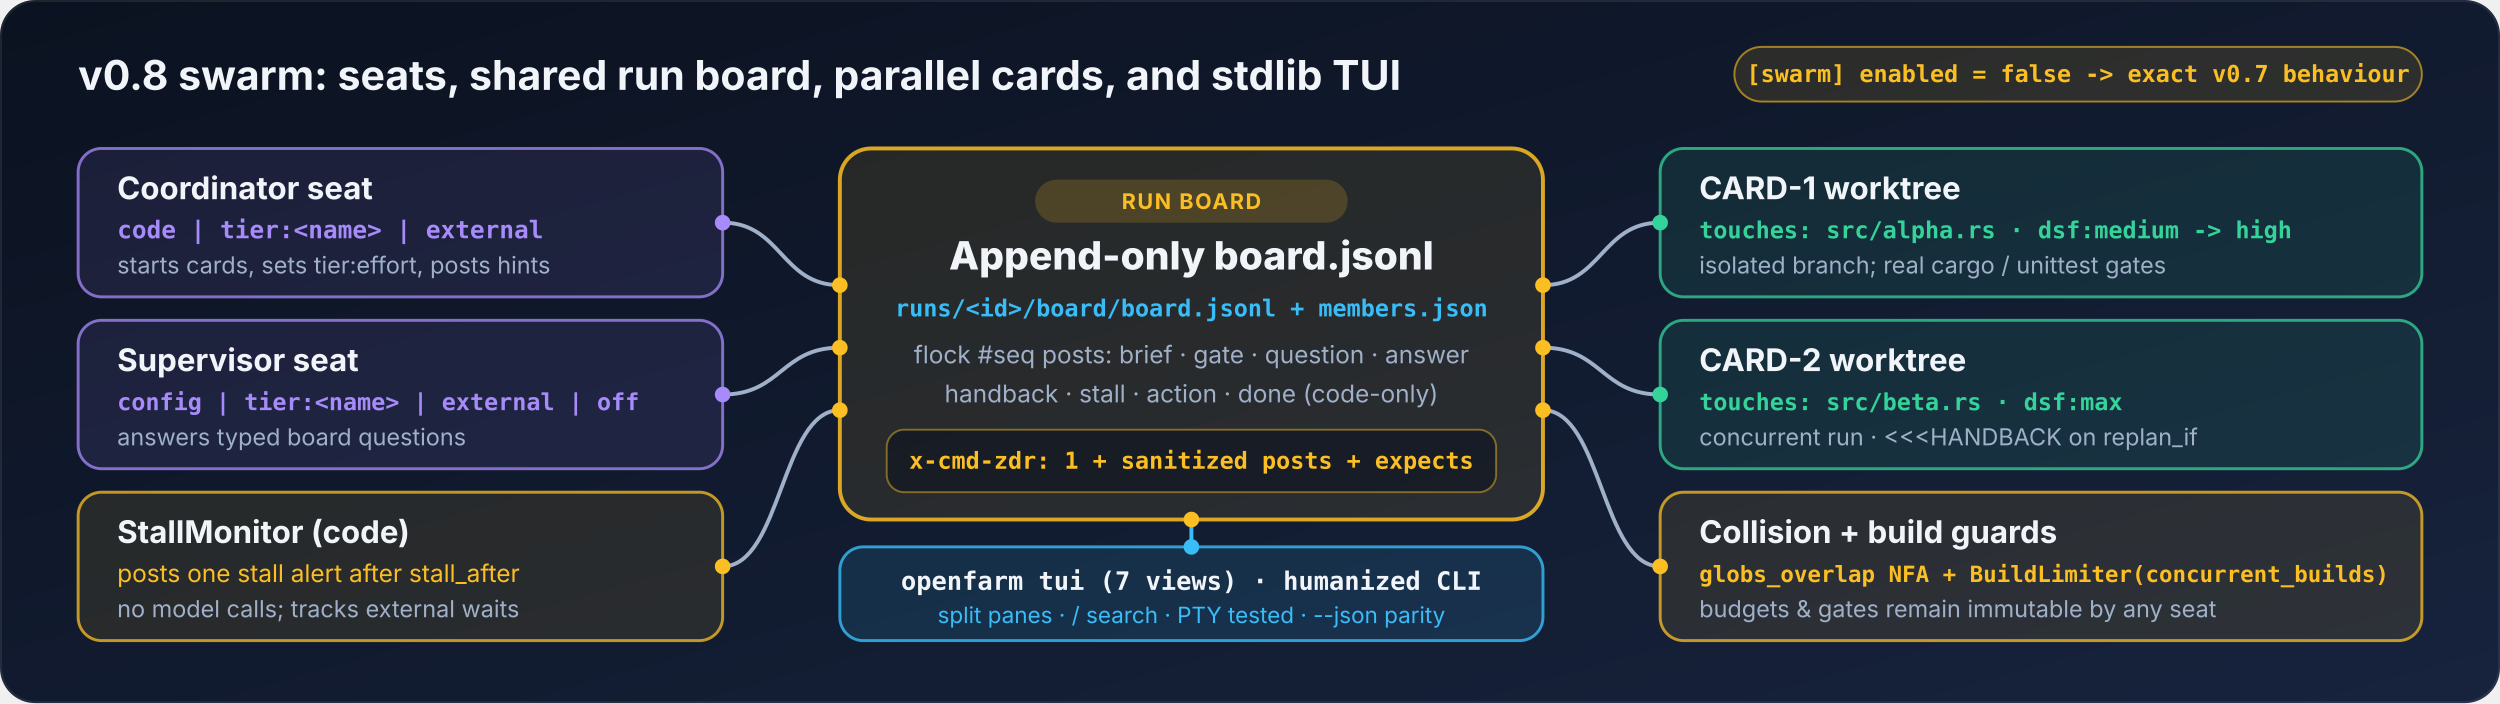
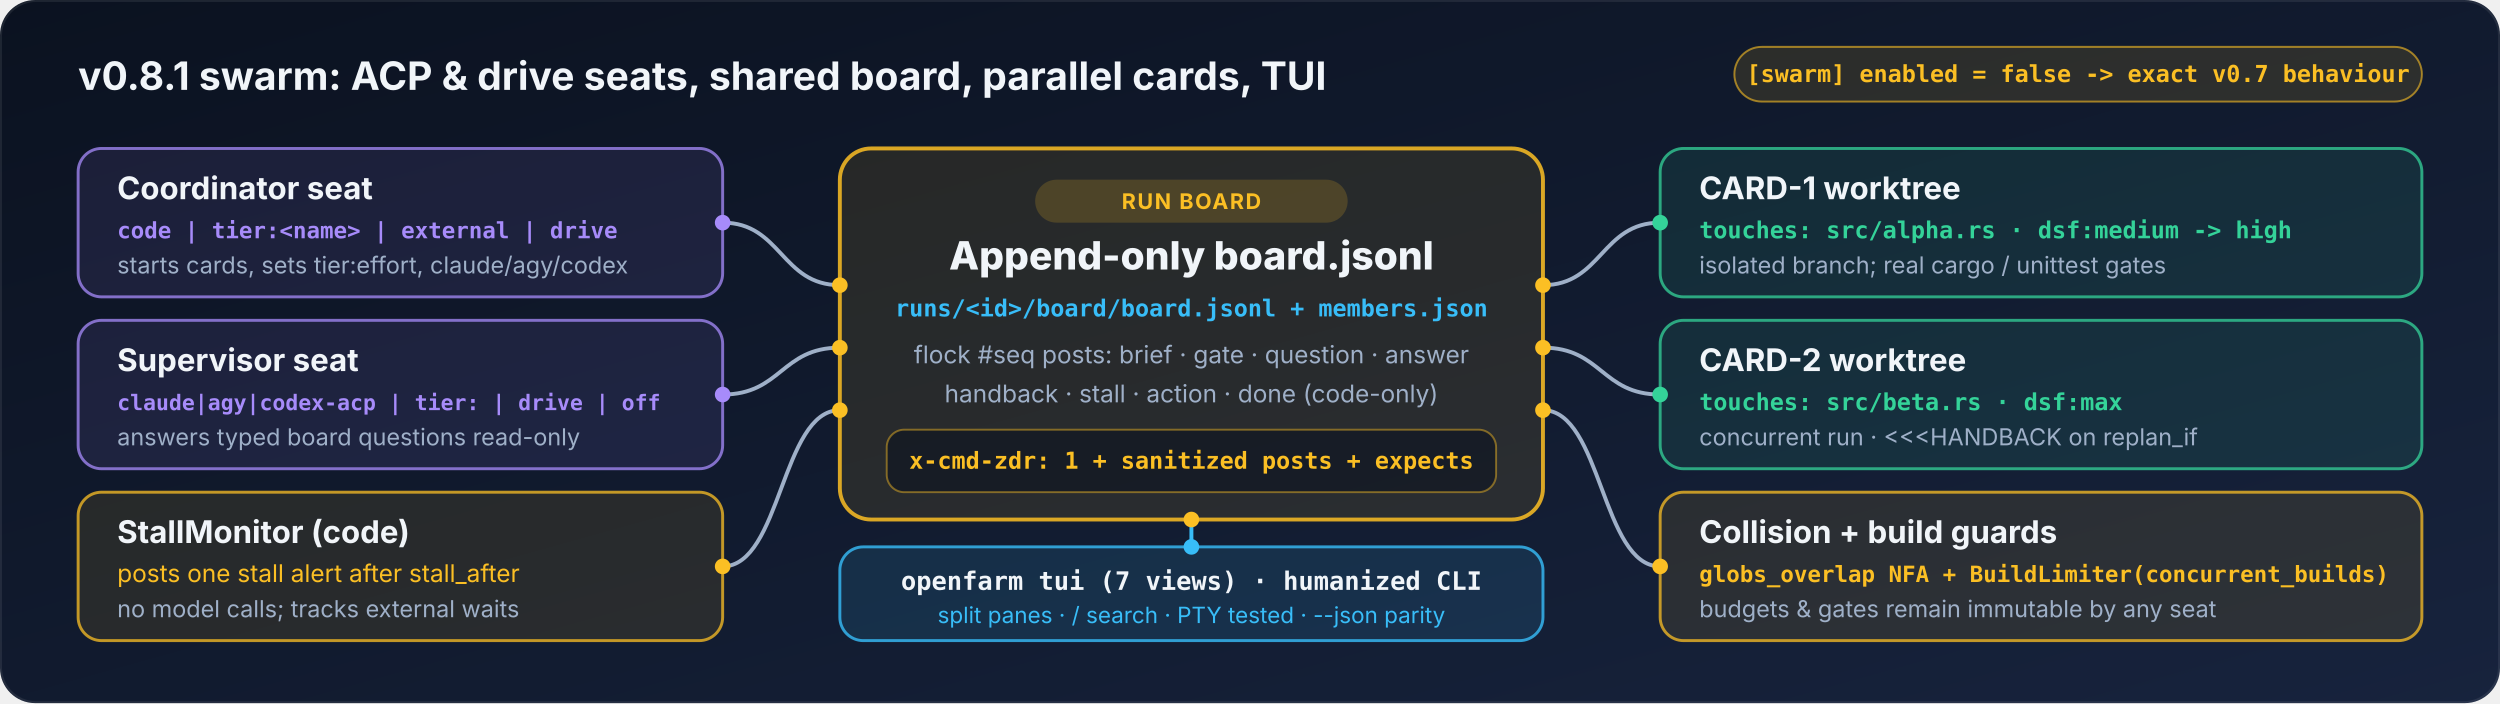
<svg xmlns="http://www.w3.org/2000/svg" width="1280" height="360" viewBox="0 0 1280 360" role="img" aria-labelledby="swarm-t swarm-d">
  <defs>
    <linearGradient id="bg" x1="0" y1="0" x2="1" y2="1">
      <stop offset="0" stop-color="#0b1220" />
      <stop offset="1" stop-color="#17233d" />
    </linearGradient>
  </defs>
  <rect x="0" y="0" width="1280" height="360" rx="18" fill="url(#bg)" />
  <rect x="0.5" y="0.5" width="1279" height="359" rx="18" fill="none" stroke="#ffffff" stroke-opacity="0.08" />
-   <text x="40" y="46" font-family="Inter, 'Segoe UI', -apple-system, Helvetica, Arial, sans-serif" font-size="21" font-weight="700" fill="#f1f5f9" text-anchor="start">v0.8 swarm: seats, shared run board, parallel cards, and stdlib TUI</text>
+   <text x="40" y="46" font-family="Inter, 'Segoe UI', -apple-system, Helvetica, Arial, sans-serif" font-size="20" font-weight="700" fill="#f1f5f9" text-anchor="start">v0.8.1 swarm: ACP &amp; drive seats, shared board, parallel cards, TUI</text>
  <rect x="888" y="24" width="352" height="28" rx="14" fill="#fbbf24" fill-opacity="0.12" stroke="#fbbf24" stroke-opacity="0.6" />
  <text x="1064" y="42" font-family="ui-monospace, SFMono-Regular, Menlo, Consolas, 'DejaVu Sans Mono', monospace" font-size="12" font-weight="600" fill="#fbbf24" text-anchor="middle">[swarm] enabled = false -&gt; exact v0.7 behaviour</text>
  <rect x="40" y="76" width="330" height="76" rx="12" fill="#a78bfa" fill-opacity="0.10" stroke="#a78bfa" stroke-opacity="0.75" stroke-width="1.5" />
  <text x="60" y="102" font-family="Inter, 'Segoe UI', -apple-system, Helvetica, Arial, sans-serif" font-size="16" font-weight="700" fill="#f1f5f9" text-anchor="start">Coordinator seat</text>
-   <text x="60" y="122" font-family="ui-monospace, SFMono-Regular, Menlo, Consolas, 'DejaVu Sans Mono', monospace" font-size="12.5" font-weight="600" fill="#a78bfa" text-anchor="start">code | tier:&lt;name&gt; | external</text>
-   <text x="60" y="140" font-family="Inter, 'Segoe UI', -apple-system, Helvetica, Arial, sans-serif" font-size="12" font-weight="400" fill="#9fb0c8" text-anchor="start">starts cards, sets tier:effort, posts hints</text>
+   <text x="60" y="122" font-family="ui-monospace, SFMono-Regular, Menlo, Consolas, 'DejaVu Sans Mono', monospace" font-size="11.5" font-weight="600" fill="#a78bfa" text-anchor="start">code | tier:&lt;name&gt; | external | drive</text>
+   <text x="60" y="140" font-family="Inter, 'Segoe UI', -apple-system, Helvetica, Arial, sans-serif" font-size="12" font-weight="400" fill="#9fb0c8" text-anchor="start">starts cards, sets tier:effort, claude/agy/codex</text>
  <rect x="40" y="164" width="330" height="76" rx="12" fill="#a78bfa" fill-opacity="0.10" stroke="#a78bfa" stroke-opacity="0.75" stroke-width="1.5" />
  <text x="60" y="190" font-family="Inter, 'Segoe UI', -apple-system, Helvetica, Arial, sans-serif" font-size="16" font-weight="700" fill="#f1f5f9" text-anchor="start">Supervisor seat</text>
-   <text x="60" y="210" font-family="ui-monospace, SFMono-Regular, Menlo, Consolas, 'DejaVu Sans Mono', monospace" font-size="12" font-weight="600" fill="#a78bfa" text-anchor="start">config | tier:&lt;name&gt; | external | off</text>
-   <text x="60" y="228" font-family="Inter, 'Segoe UI', -apple-system, Helvetica, Arial, sans-serif" font-size="12" font-weight="400" fill="#9fb0c8" text-anchor="start">answers typed board questions</text>
+   <text x="60" y="210" font-family="ui-monospace, SFMono-Regular, Menlo, Consolas, 'DejaVu Sans Mono', monospace" font-size="11" font-weight="600" fill="#a78bfa" text-anchor="start">claude|agy|codex-acp | tier: | drive | off</text>
+   <text x="60" y="228" font-family="Inter, 'Segoe UI', -apple-system, Helvetica, Arial, sans-serif" font-size="12" font-weight="400" fill="#9fb0c8" text-anchor="start">answers typed board questions read-only</text>
  <rect x="40" y="252" width="330" height="76" rx="12" fill="#fbbf24" fill-opacity="0.10" stroke="#fbbf24" stroke-opacity="0.75" stroke-width="1.5" />
  <text x="60" y="278" font-family="Inter, 'Segoe UI', -apple-system, Helvetica, Arial, sans-serif" font-size="16" font-weight="700" fill="#f1f5f9" text-anchor="start">StallMonitor (code)</text>
  <text x="60" y="298" font-family="Inter, 'Segoe UI', -apple-system, Helvetica, Arial, sans-serif" font-size="12.5" font-weight="400" fill="#fbbf24" text-anchor="start">posts one stall alert after stall_after</text>
  <text x="60" y="316" font-family="Inter, 'Segoe UI', -apple-system, Helvetica, Arial, sans-serif" font-size="12" font-weight="400" fill="#9fb0c8" text-anchor="start">no model calls; tracks external waits</text>
  <rect x="430" y="76" width="360" height="190" rx="16" fill="#fbbf24" fill-opacity="0.10" stroke="#fbbf24" stroke-opacity="0.85" stroke-width="2" />
  <rect x="530" y="92" width="160" height="22" rx="11" fill="#fbbf24" fill-opacity="0.18" />
  <text x="610" y="107" font-family="Inter, 'Segoe UI', -apple-system, Helvetica, Arial, sans-serif" font-size="11" font-weight="700" fill="#fbbf24" text-anchor="middle" letter-spacing="0.8">RUN BOARD</text>
  <text x="610" y="138" font-family="Inter, 'Segoe UI', -apple-system, Helvetica, Arial, sans-serif" font-size="20" font-weight="800" fill="#f1f5f9" text-anchor="middle">Append-only board.jsonl</text>
  <text x="610" y="162" font-family="ui-monospace, SFMono-Regular, Menlo, Consolas, 'DejaVu Sans Mono', monospace" font-size="12" font-weight="600" fill="#38bdf8" text-anchor="middle">runs/&lt;id&gt;/board/board.jsonl + members.json</text>
  <text x="610" y="186" font-family="Inter, 'Segoe UI', -apple-system, Helvetica, Arial, sans-serif" font-size="12.5" font-weight="400" fill="#9fb0c8" text-anchor="middle">flock #seq posts: brief · gate · question · answer</text>
  <text x="610" y="206" font-family="Inter, 'Segoe UI', -apple-system, Helvetica, Arial, sans-serif" font-size="12.5" font-weight="400" fill="#9fb0c8" text-anchor="middle">handback · stall · action · done (code-only)</text>
  <rect x="454" y="220" width="312" height="32" rx="9" fill="#0b1220" fill-opacity="0.58" stroke="#fbbf24" stroke-opacity="0.45" />
  <text x="610" y="240" font-family="ui-monospace, SFMono-Regular, Menlo, Consolas, 'DejaVu Sans Mono', monospace" font-size="12" font-weight="600" fill="#fbbf24" text-anchor="middle">x-cmd-zdr: 1 + sanitized posts + expects</text>
  <rect x="430" y="280" width="360" height="48" rx="12" fill="#38bdf8" fill-opacity="0.12" stroke="#38bdf8" stroke-opacity="0.8" stroke-width="1.5" />
  <text x="610" y="302" font-family="ui-monospace, SFMono-Regular, Menlo, Consolas, 'DejaVu Sans Mono', monospace" font-size="13" font-weight="700" fill="#f1f5f9" text-anchor="middle">openfarm tui (7 views) · humanized CLI</text>
  <text x="610" y="319" font-family="Inter, 'Segoe UI', -apple-system, Helvetica, Arial, sans-serif" font-size="11.5" font-weight="400" fill="#38bdf8" text-anchor="middle">split panes · / search · PTY tested · --json parity</text>
  <rect x="850" y="76" width="390" height="76" rx="12" fill="#34d399" fill-opacity="0.10" stroke="#34d399" stroke-opacity="0.75" stroke-width="1.5" />
  <text x="870" y="102" font-family="Inter, 'Segoe UI', -apple-system, Helvetica, Arial, sans-serif" font-size="16" font-weight="700" fill="#f1f5f9" text-anchor="start">CARD-1 worktree</text>
  <text x="870" y="122" font-family="ui-monospace, SFMono-Regular, Menlo, Consolas, 'DejaVu Sans Mono', monospace" font-size="12" font-weight="600" fill="#34d399" text-anchor="start">touches: src/alpha.rs · dsf:medium -&gt; high</text>
  <text x="870" y="140" font-family="Inter, 'Segoe UI', -apple-system, Helvetica, Arial, sans-serif" font-size="12" font-weight="400" fill="#9fb0c8" text-anchor="start">isolated branch; real cargo / unittest gates</text>
  <rect x="850" y="164" width="390" height="76" rx="12" fill="#34d399" fill-opacity="0.10" stroke="#34d399" stroke-opacity="0.75" stroke-width="1.5" />
  <text x="870" y="190" font-family="Inter, 'Segoe UI', -apple-system, Helvetica, Arial, sans-serif" font-size="16" font-weight="700" fill="#f1f5f9" text-anchor="start">CARD-2 worktree</text>
  <text x="870" y="210" font-family="ui-monospace, SFMono-Regular, Menlo, Consolas, 'DejaVu Sans Mono', monospace" font-size="12" font-weight="600" fill="#34d399" text-anchor="start">touches: src/beta.rs · dsf:max</text>
  <text x="870" y="228" font-family="Inter, 'Segoe UI', -apple-system, Helvetica, Arial, sans-serif" font-size="12" font-weight="400" fill="#9fb0c8" text-anchor="start">concurrent run · &lt;&lt;&lt;HANDBACK on replan_if</text>
  <rect x="850" y="252" width="390" height="76" rx="12" fill="#fbbf24" fill-opacity="0.10" stroke="#fbbf24" stroke-opacity="0.75" stroke-width="1.5" />
  <text x="870" y="278" font-family="Inter, 'Segoe UI', -apple-system, Helvetica, Arial, sans-serif" font-size="16" font-weight="700" fill="#f1f5f9" text-anchor="start">Collision + build guards</text>
  <text x="870" y="298" font-family="ui-monospace, SFMono-Regular, Menlo, Consolas, 'DejaVu Sans Mono', monospace" font-size="11.5" font-weight="600" fill="#fbbf24" text-anchor="start">globs_overlap NFA + BuildLimiter(concurrent_builds)</text>
  <text x="870" y="316" font-family="Inter, 'Segoe UI', -apple-system, Helvetica, Arial, sans-serif" font-size="12" font-weight="400" fill="#9fb0c8" text-anchor="start">budgets &amp; gates remain immutable by any seat</text>
  <path d="M430,146 C400,146 400,114 370,114" fill="none" stroke="#9fb0c8" stroke-width="2" />
  <path d="M430,178 C400,178 400,202 370,202" fill="none" stroke="#9fb0c8" stroke-width="2" />
  <path d="M430,210 C400,210 400,290 370,290" fill="none" stroke="#9fb0c8" stroke-width="2" />
  <path d="M790,146 C820,146 820,114 850,114" fill="none" stroke="#9fb0c8" stroke-width="2" />
  <path d="M790,178 C820,178 820,202 850,202" fill="none" stroke="#9fb0c8" stroke-width="2" />
  <path d="M790,210 C820,210 820,290 850,290" fill="none" stroke="#9fb0c8" stroke-width="2" />
  <line x1="610" y1="266" x2="610" y2="280" stroke="#38bdf8" stroke-width="2" />
  <circle cx="430" cy="146" r="4" fill="#fbbf24" />
  <circle cx="430" cy="178" r="4" fill="#fbbf24" />
  <circle cx="430" cy="210" r="4" fill="#fbbf24" />
  <circle cx="370" cy="114" r="4" fill="#a78bfa" />
  <circle cx="370" cy="202" r="4" fill="#a78bfa" />
  <circle cx="370" cy="290" r="4" fill="#fbbf24" />
  <circle cx="790" cy="146" r="4" fill="#fbbf24" />
  <circle cx="790" cy="178" r="4" fill="#fbbf24" />
  <circle cx="790" cy="210" r="4" fill="#fbbf24" />
  <circle cx="850" cy="114" r="4" fill="#34d399" />
  <circle cx="850" cy="202" r="4" fill="#34d399" />
  <circle cx="850" cy="290" r="4" fill="#fbbf24" />
  <circle cx="610" cy="266" r="4" fill="#fbbf24" />
  <circle cx="610" cy="280" r="4" fill="#38bdf8" />
</svg>
